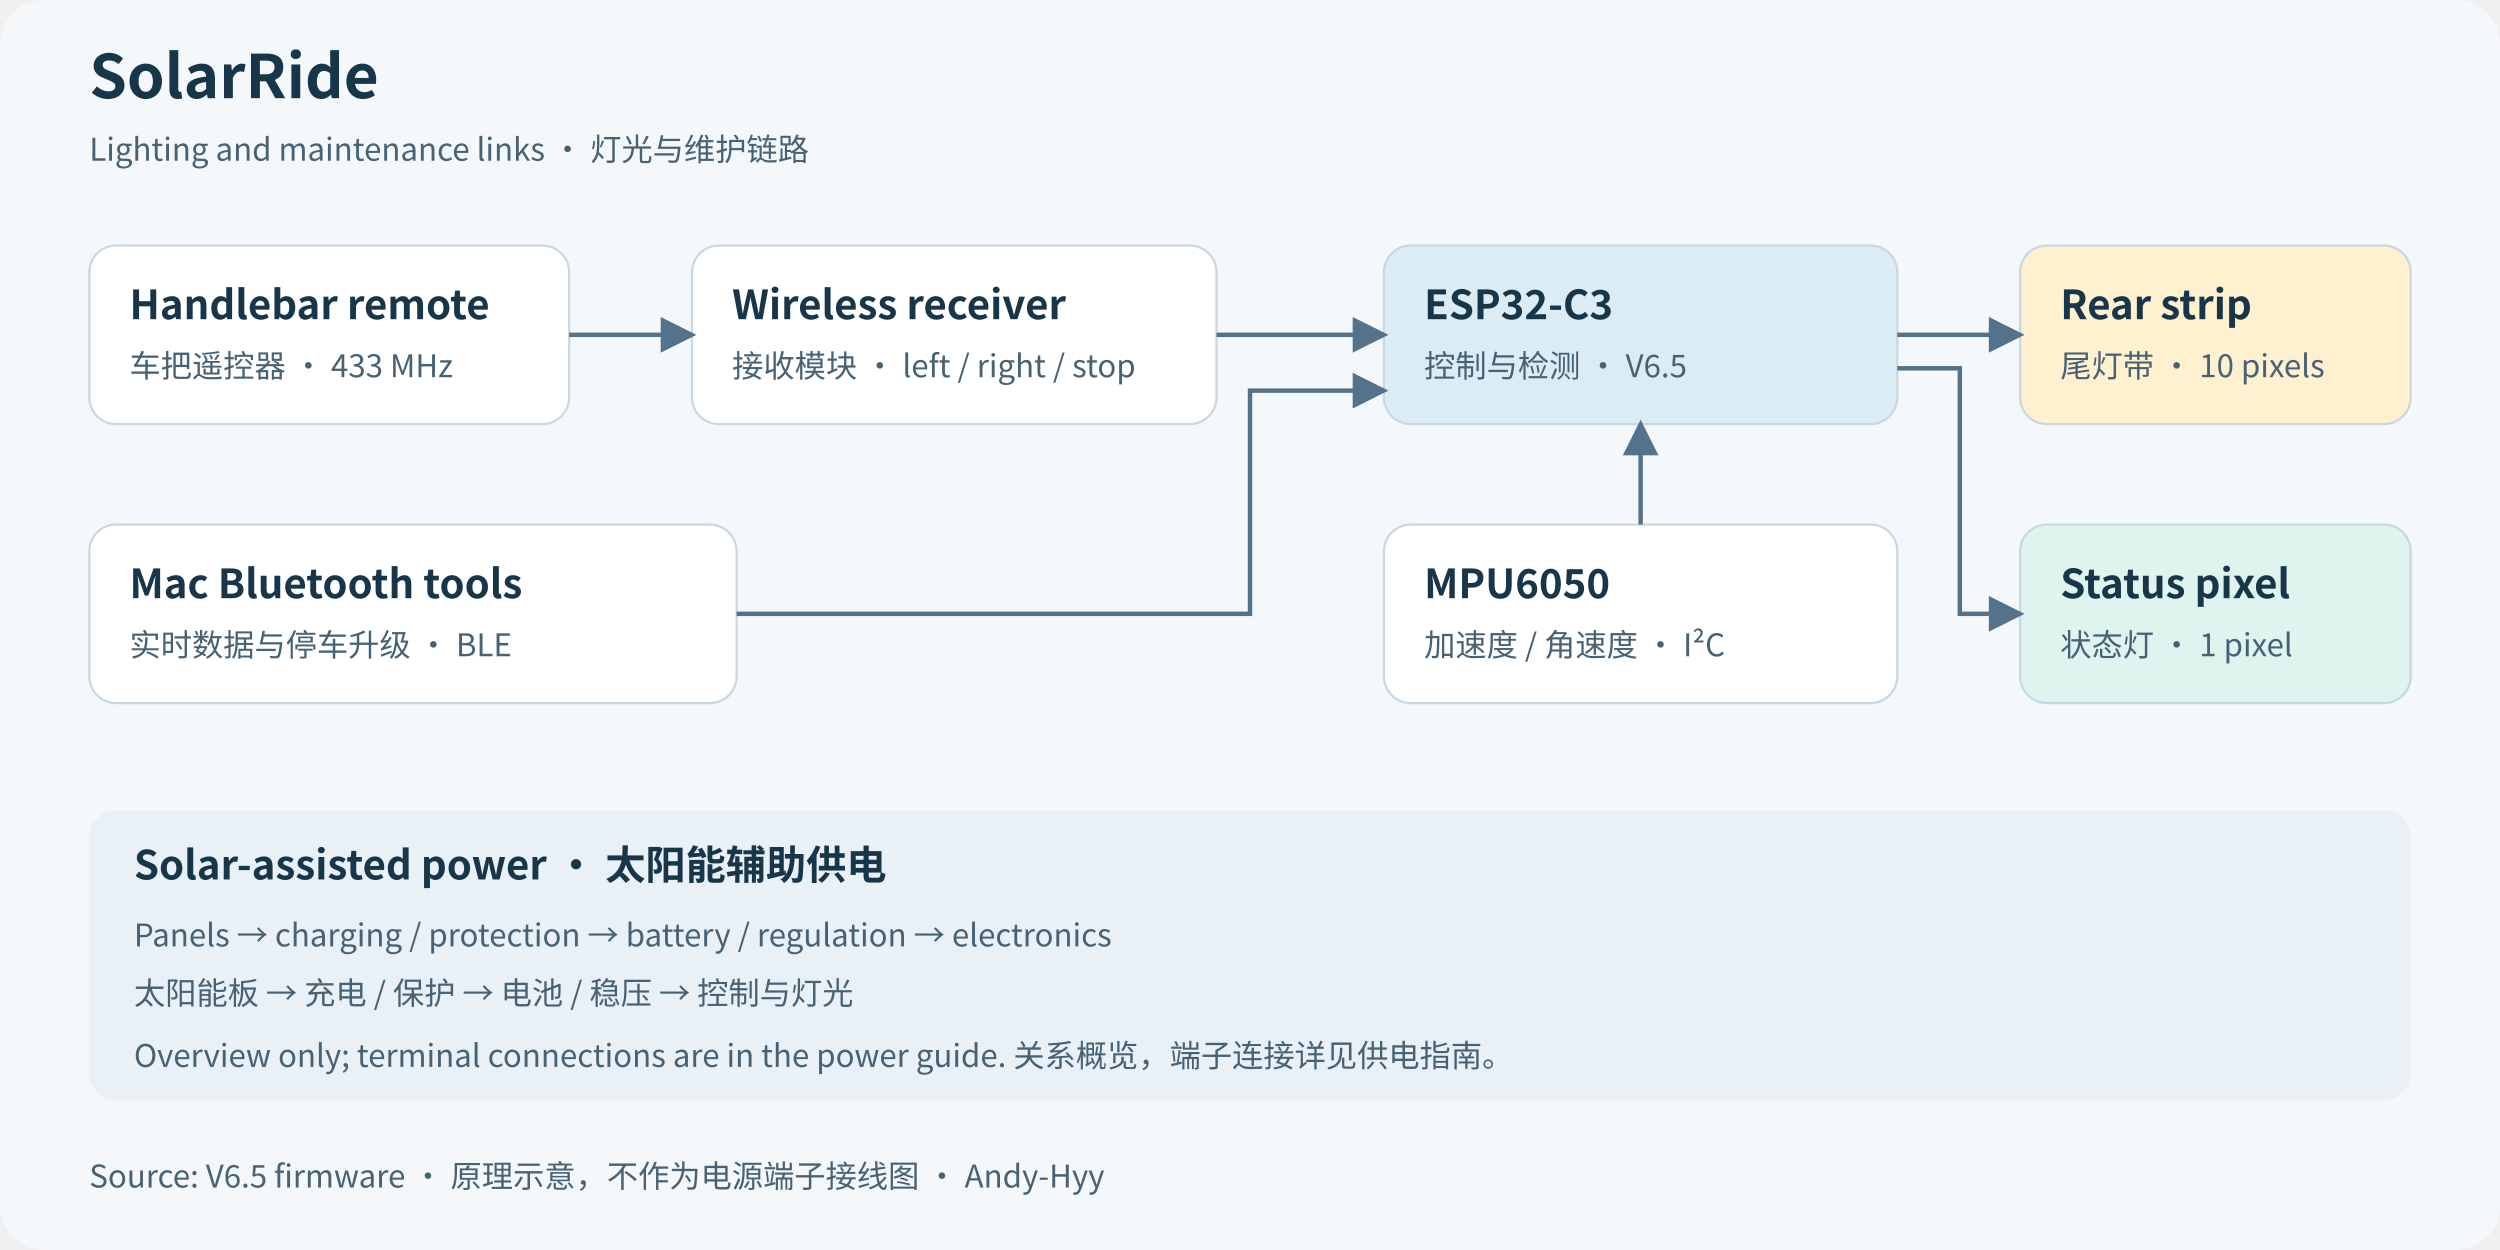
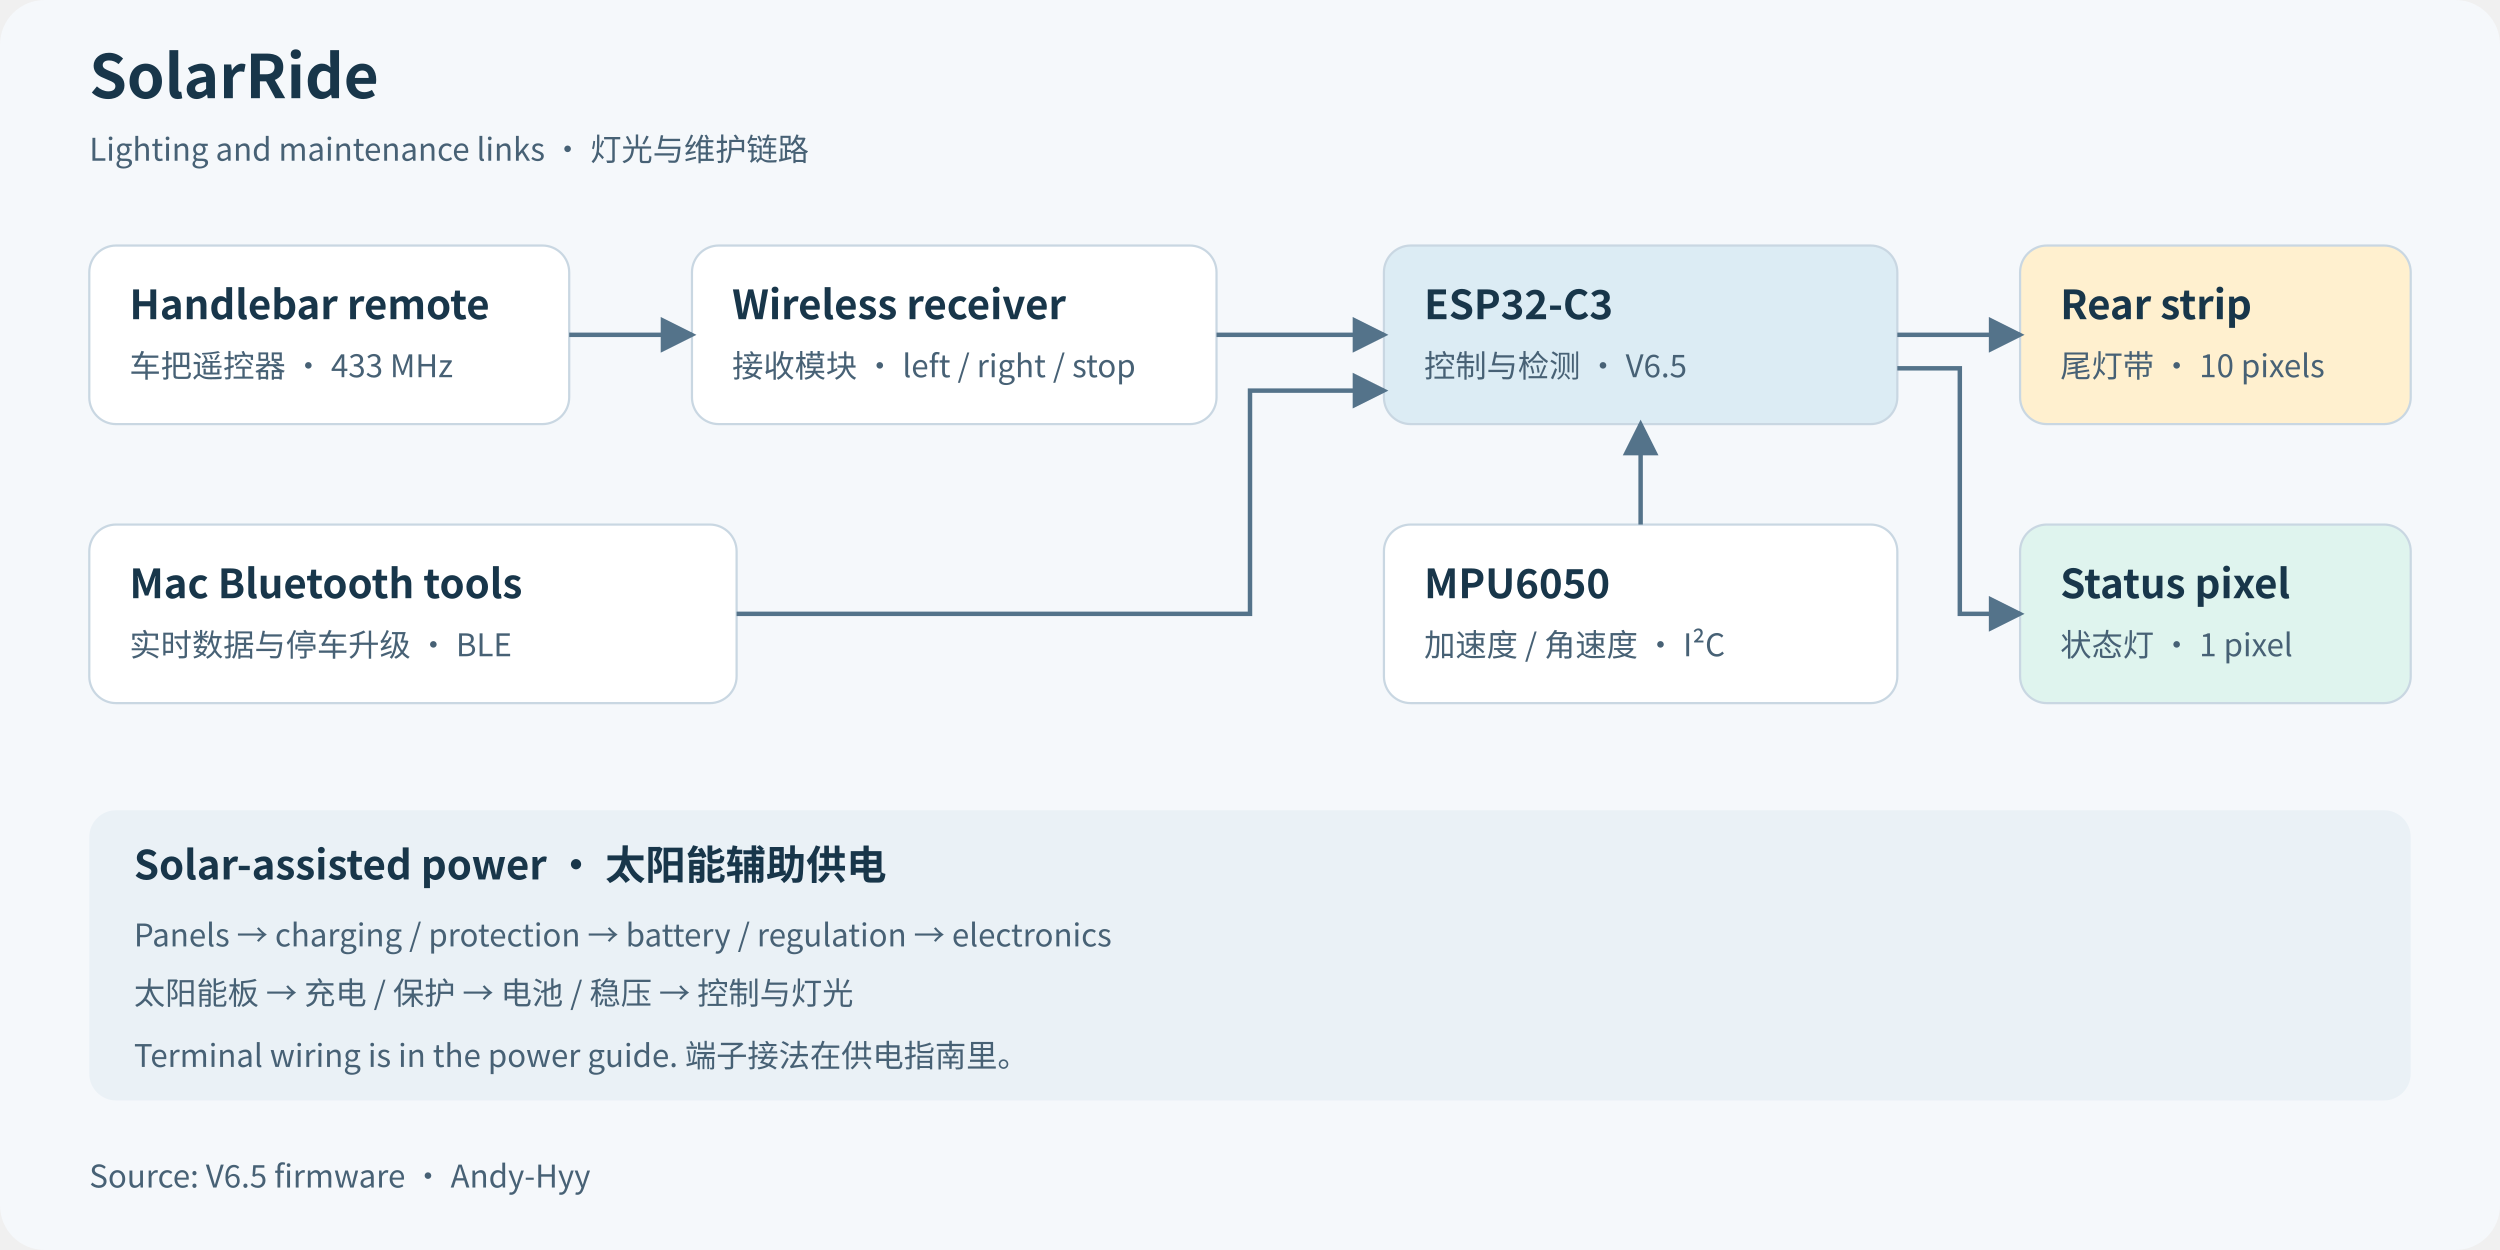
<svg xmlns="http://www.w3.org/2000/svg" width="1120" height="560" viewBox="0 0 1120 560">
  <defs>
    <marker id="a" markerWidth="8" markerHeight="8" refX="7" refY="4" orient="auto">
      <path d="M0,0 L8,4 L0,8" fill="#54738a" />
    </marker>
  </defs>
  <rect width="1120" height="560" rx="20" fill="#f5f8fb" />
  <style>text{font-family:'Noto Sans CJK SC','PingFang SC','Microsoft YaHei',sans-serif;fill:#18364a}.t{font-size:18px;font-weight:600}.s{font-size:14px;fill:#476175}.wire{fill:none;stroke:#54738a;stroke-width:2;marker-end:url(#a)}</style>
  <text x="40" y="44" font-size="27" font-weight="700">SolarRide</text>
  <text x="40" y="72" class="s">Lighting and maintenance links · 灯光与维护链路</text>
  <rect x="40" y="110" width="215" height="80" rx="12" fill="#ffffff" stroke="#c9d7e2" />
  <text x="58" y="143" class="t">Handlebar remote</text>
  <text x="58" y="169" class="s">车把遥控器 · 433 MHz</text>
  <rect x="310" y="110" width="235" height="80" rx="12" fill="#ffffff" stroke="#c9d7e2" />
  <text x="328" y="143" class="t">Wireless receiver</text>
  <text x="328" y="169" class="s">接收模块 · left / right / stop</text>
  <rect x="620" y="110" width="230" height="80" rx="12" fill="#dcecf4" stroke="#c9d7e2" />
  <text x="638" y="143" class="t">ESP32-C3</text>
  <text x="638" y="169" class="s">控制与检测 · V6.5</text>
  <rect x="620" y="235" width="230" height="80" rx="12" fill="#ffffff" stroke="#c9d7e2" />
  <text x="638" y="268" class="t">MPU6050</text>
  <text x="638" y="294" class="s">加速度 / 角速度 · I²C</text>
  <rect x="905" y="110" width="175" height="80" rx="12" fill="#fff0cf" stroke="#c9d7e2" />
  <text x="923" y="143" class="t">Rear strip</text>
  <text x="923" y="169" class="s">尾灯带 · 10 pixels</text>
  <rect x="905" y="235" width="175" height="80" rx="12" fill="#dff4ee" stroke="#c9d7e2" />
  <text x="923" y="268" class="t">Status pixel</text>
  <text x="923" y="294" class="s">状态灯 · 1 pixel</text>
  <rect x="40" y="235" width="290" height="80" rx="12" fill="#ffffff" stroke="#c9d7e2" />
  <text x="58" y="268" class="t">Mac Bluetooth tools</text>
  <text x="58" y="294" class="s">实时数据与停车升级 · BLE</text>
  <path d="M255,150 H310" class="wire" />
  <path d="M545,150 H620" class="wire" />
  <path d="M850,150 H905" class="wire" />
  <path d="M735,235 V190" class="wire" />
  <path d="M850,165 H878 V275 H905" class="wire" />
  <path d="M330,275 H560 V175 H620" class="wire" />
  <rect x="40" y="363" width="1040" height="130" rx="12" fill="#eaf1f6" />
  <text x="60" y="394" class="t">Solar-assisted power · 太阳能辅助供电</text>
  <text x="60" y="424" class="s">Panels → charging / protection → battery / regulation → electronics</text>
  <text x="60" y="450" class="s">太阳能板 → 充电 / 保护 → 电池 / 稳压 → 控制与灯光</text>
-   <text x="60" y="478" class="s">Overview only; terminal connections are in the power guide. 关系概览，端子连接详见供电指南。</text>
-   <text x="40" y="532" class="s">Source: V6.5 firmware · 原理示意，不作为电源端子接线图 · Andy-Hyy</text>
+   <text x="60" y="478" class="s">Terminal wiring is in the power guide. 端子接法在供电指南里。</text>
+   <text x="40" y="532" class="s">Source: V6.5 firmware · Andy-Hyy</text>
</svg>
